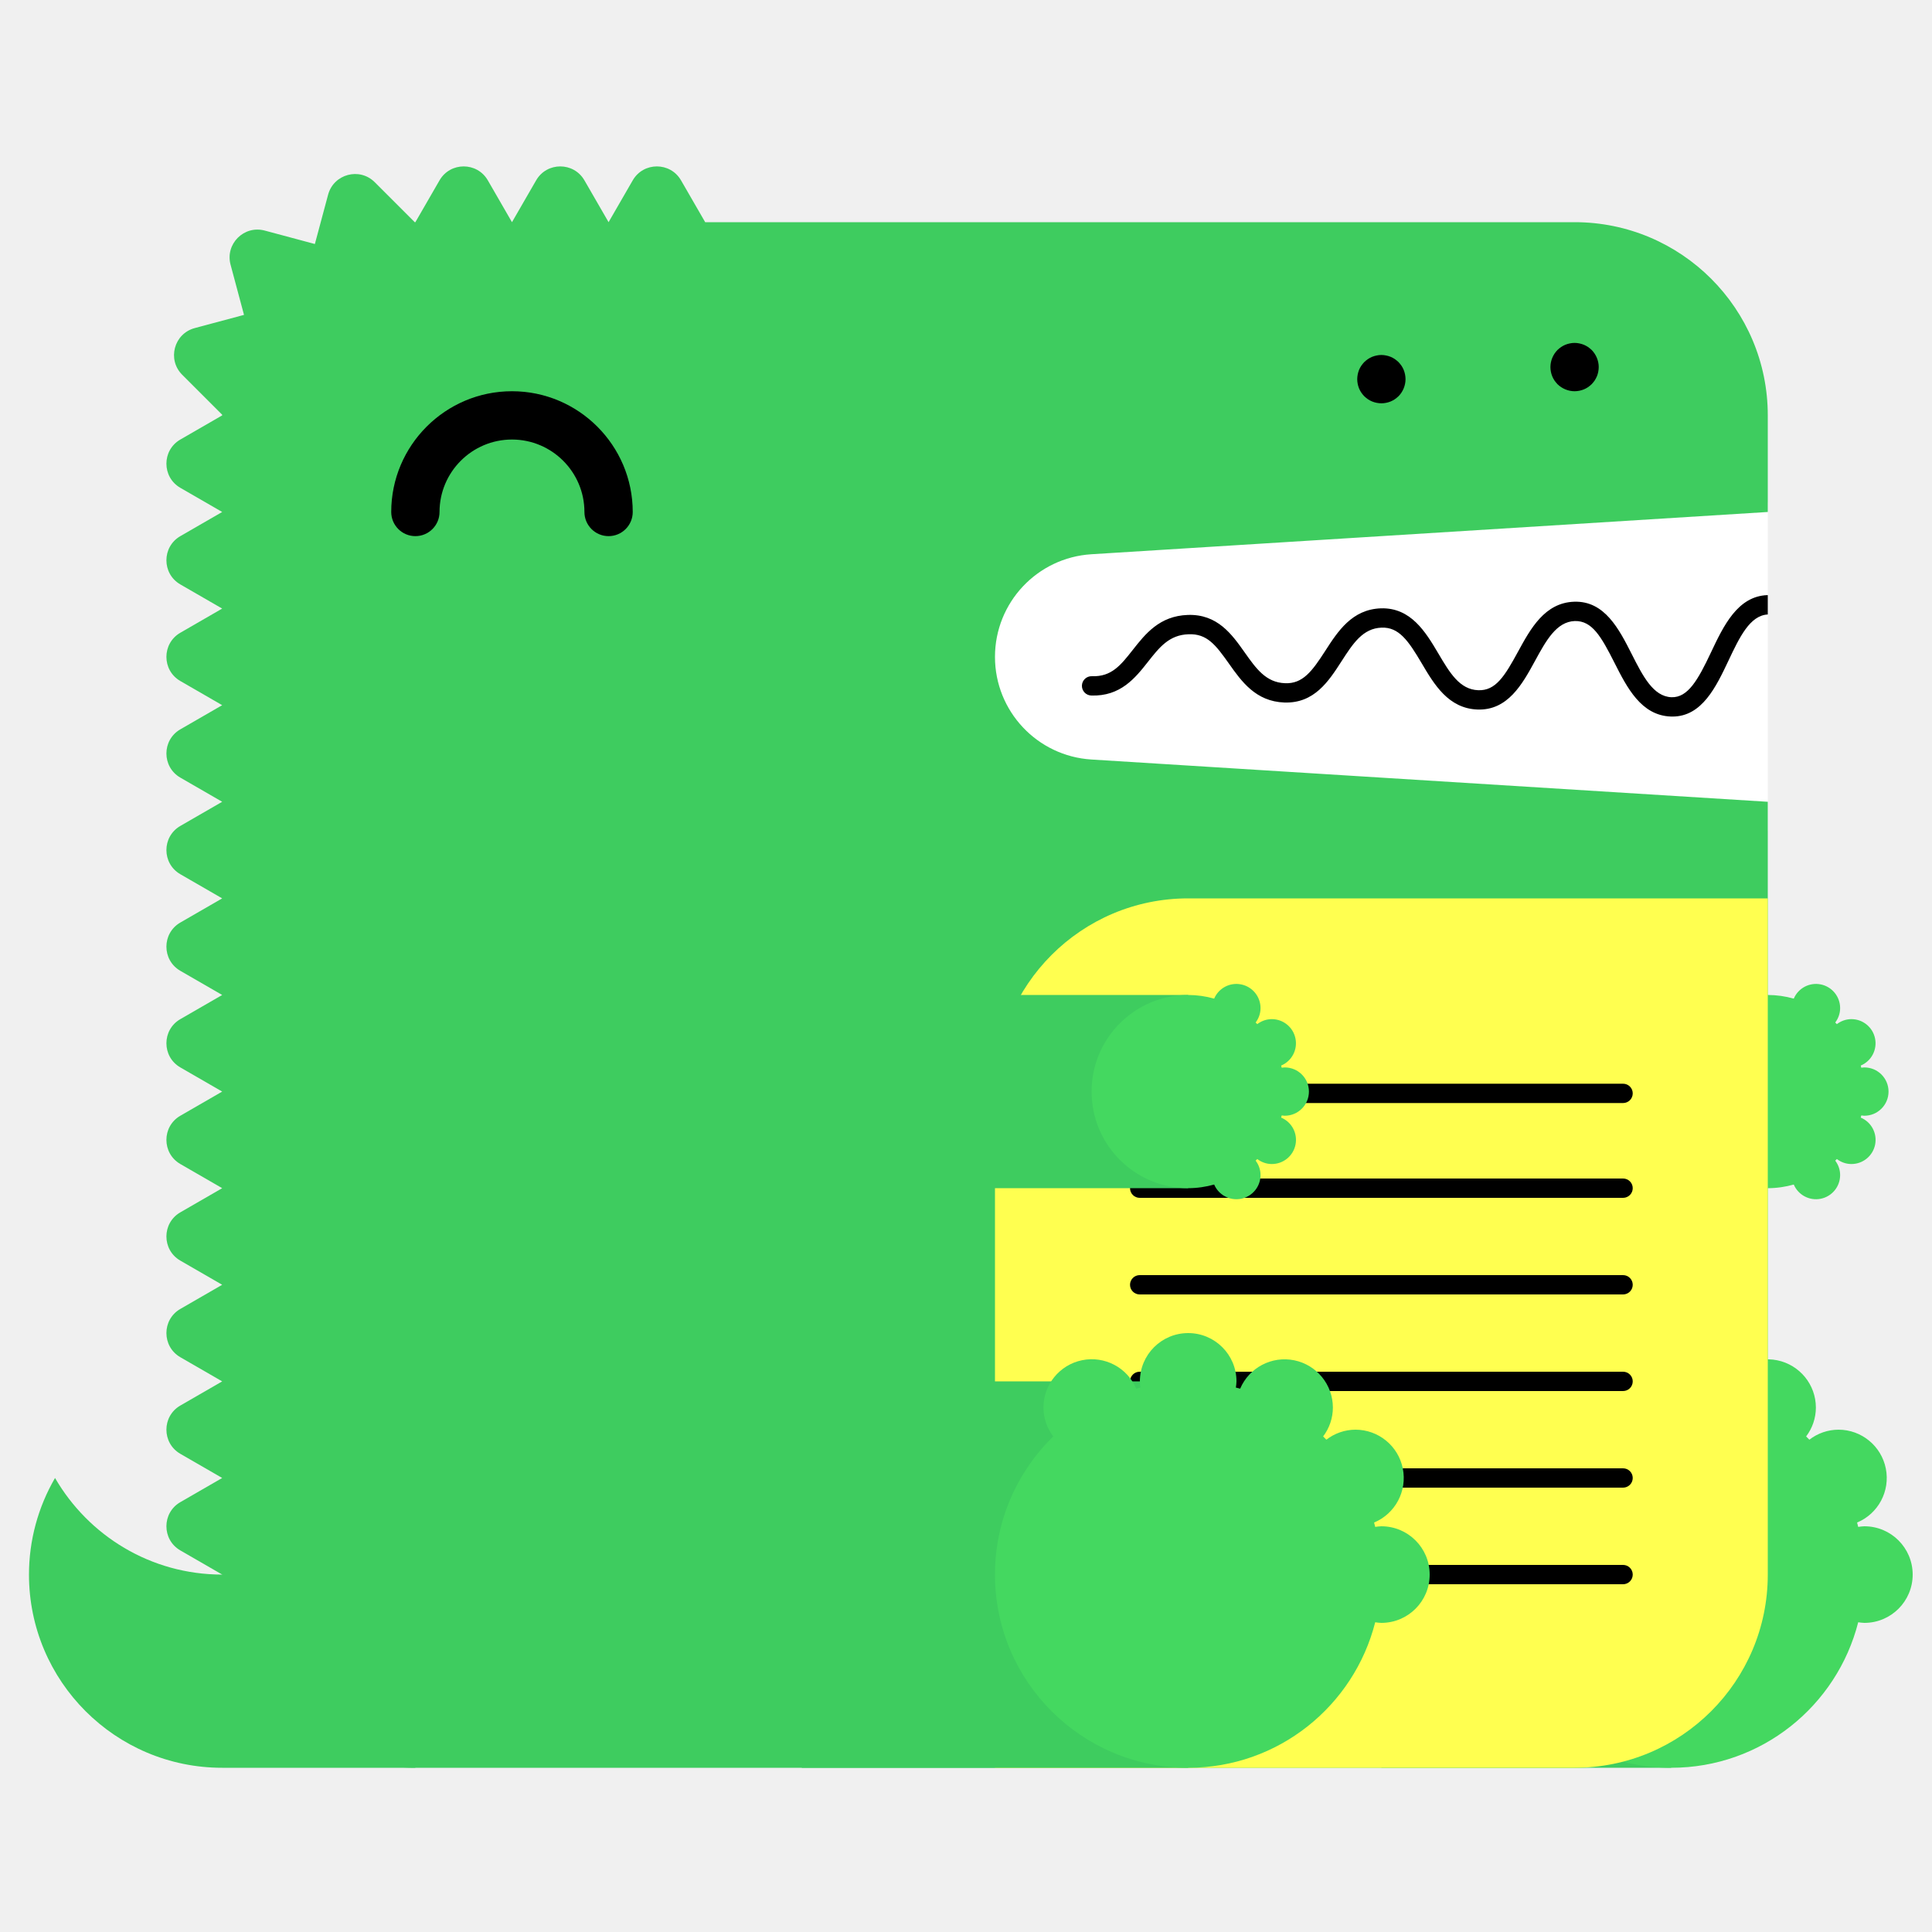
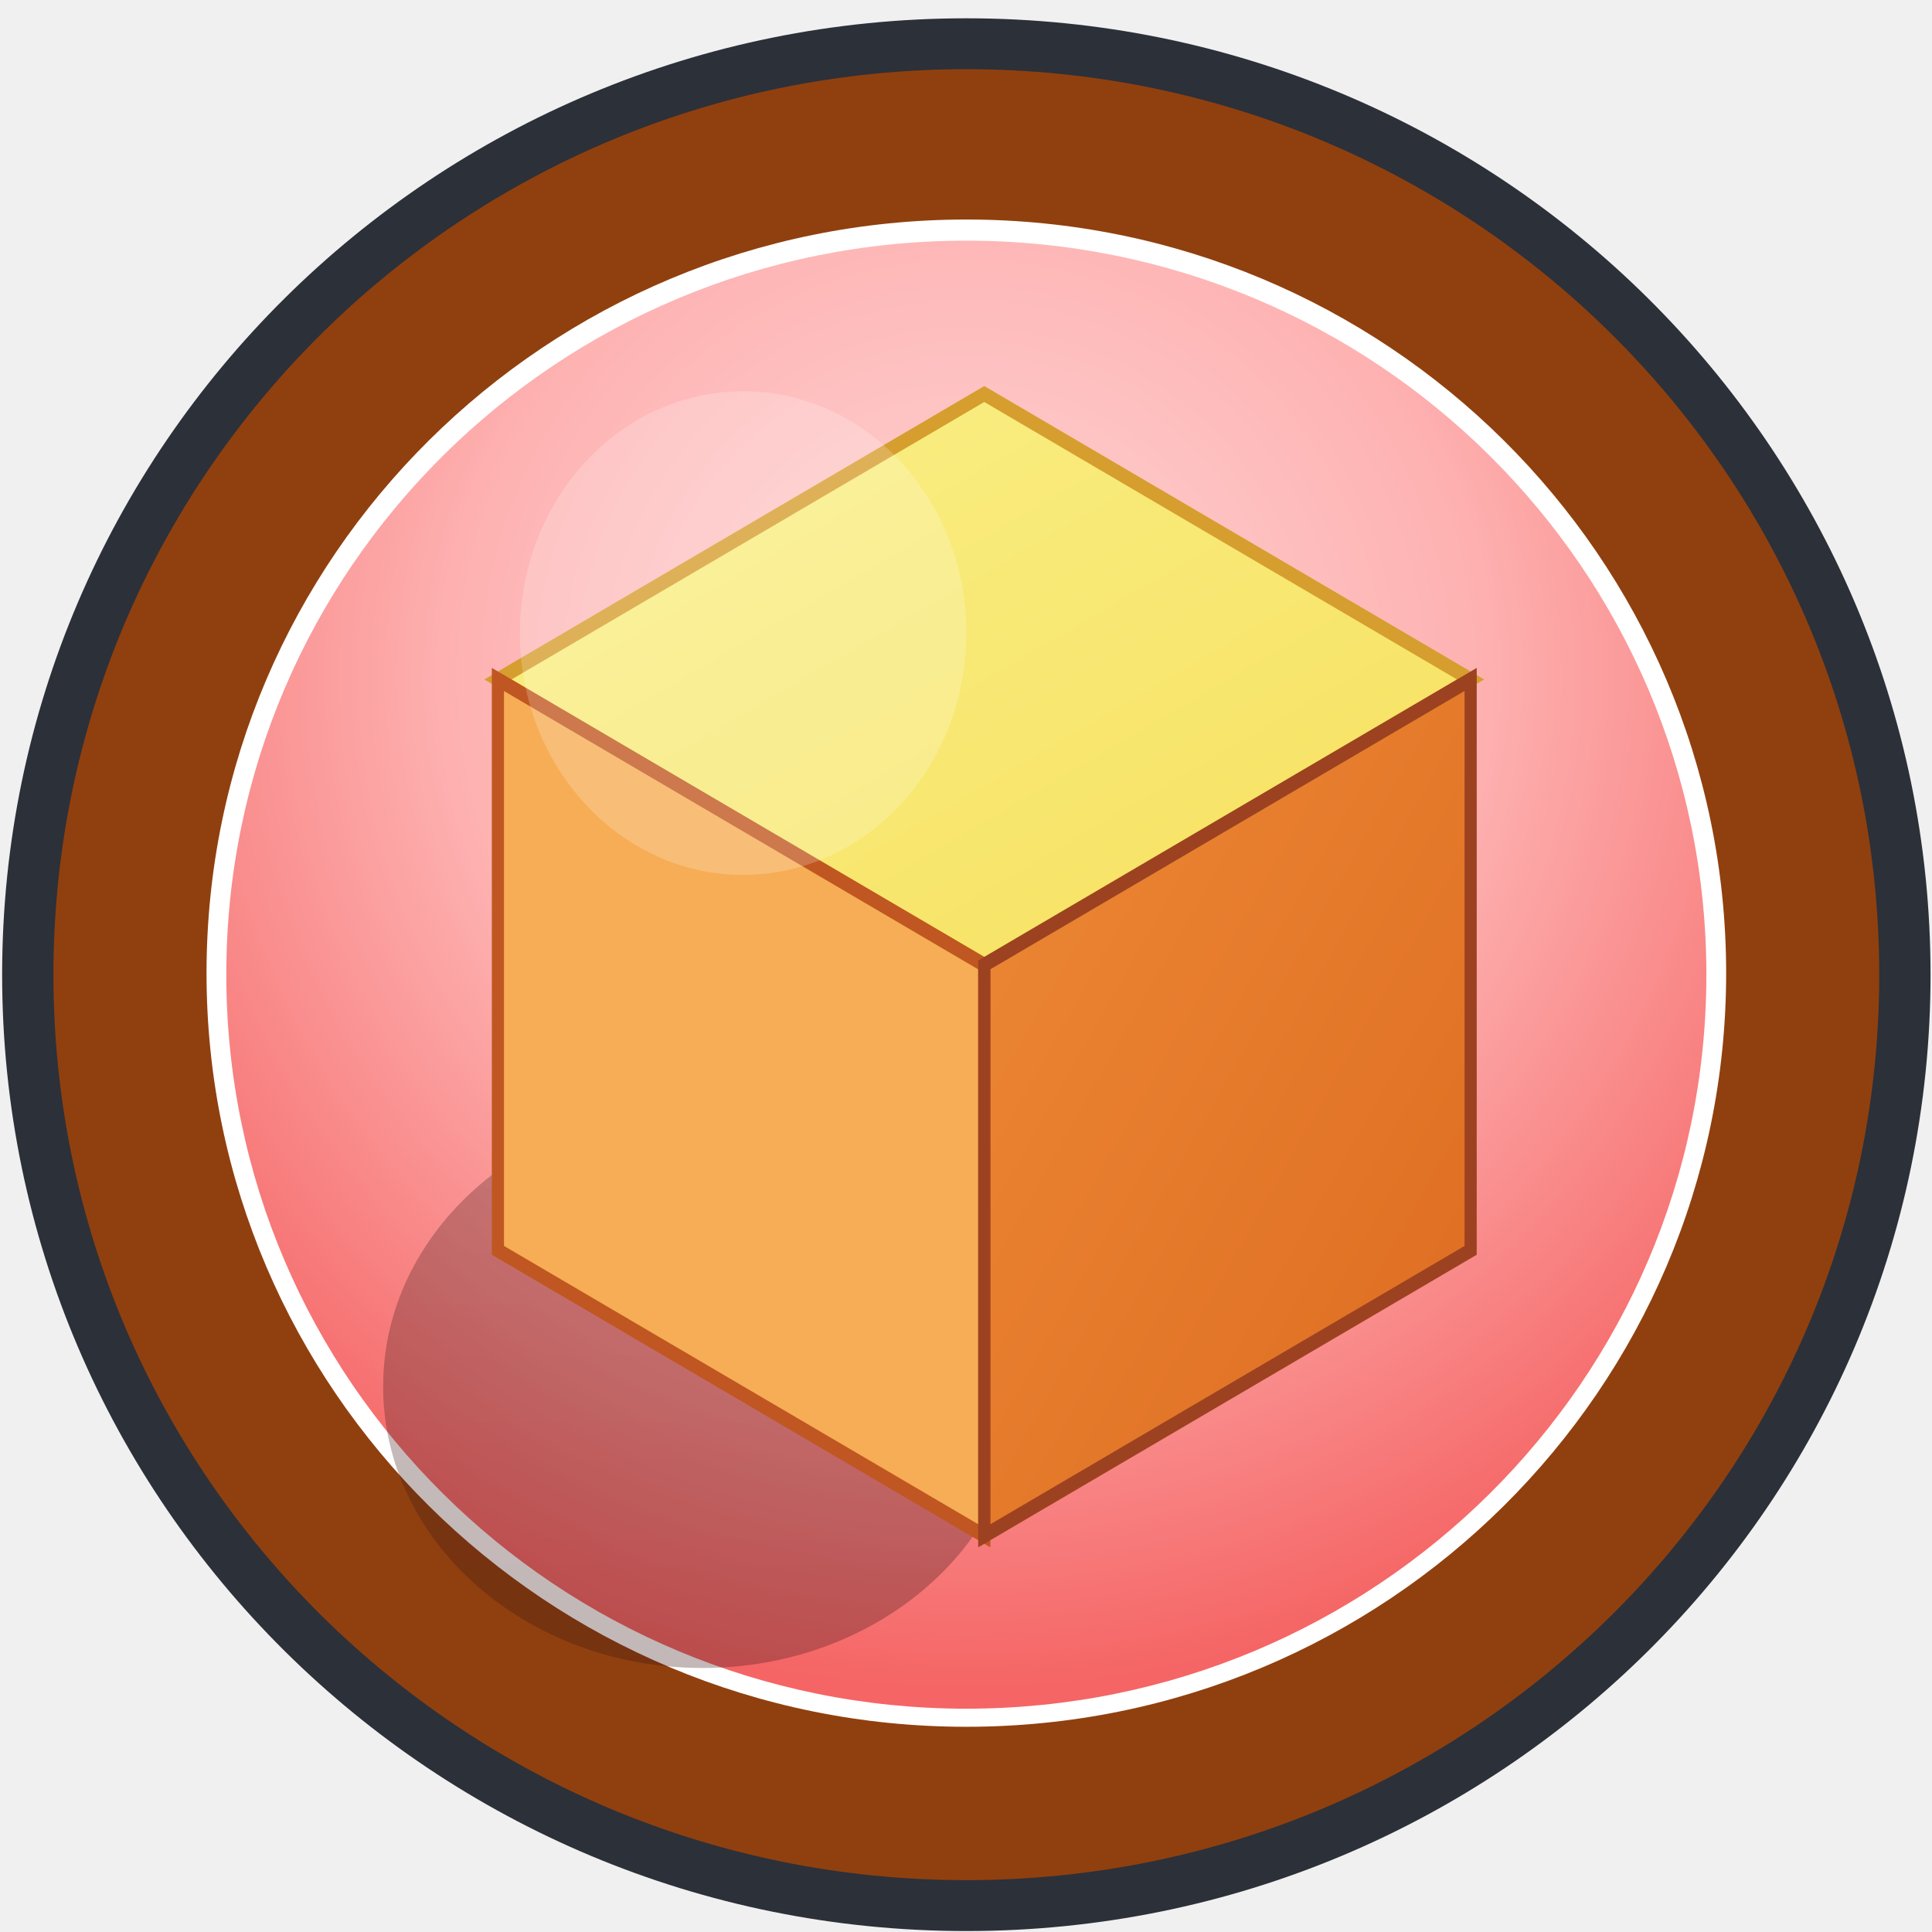
- <svg xmlns="http://www.w3.org/2000/svg" width="200" height="200" viewBox="0 0 200 200">
-   <g fill="none" fill-rule="evenodd">
-     <path fill="#FFF" d="M99 52h84v34H99z" />
-     <path d="M23 163c-7.398 0-13.843-4.027-17.303-10A19.886 19.886 0 0 0 3 163c0 11.046 8.954 20 20 20h20v-20H23z" fill="#3ECC5F" />
-     <path d="M112.98 57.376L183 53V43c0-11.046-8.954-20-20-20H73l-2.5-4.33c-1.112-1.925-3.889-1.925-5 0L63 23l-2.5-4.33c-1.111-1.925-3.889-1.925-5 0L53 23l-2.5-4.33c-1.111-1.925-3.889-1.925-5 0L43 23c-.022 0-.042.003-.065.003l-4.142-4.141c-1.57-1.571-4.252-.853-4.828 1.294l-1.369 5.104-5.192-1.392c-2.148-.575-4.111 1.389-3.535 3.536l1.39 5.193-5.102 1.367c-2.148.576-2.867 3.259-1.296 4.83l4.142 4.142c0 .021-.003.042-.003.064l-4.33 2.5c-1.925 1.111-1.925 3.889 0 5L23 53l-4.33 2.5c-1.925 1.111-1.925 3.889 0 5L23 63l-4.33 2.5c-1.925 1.111-1.925 3.889 0 5L23 73l-4.33 2.5c-1.925 1.111-1.925 3.889 0 5L23 83l-4.33 2.5c-1.925 1.111-1.925 3.889 0 5L23 93l-4.33 2.5c-1.925 1.111-1.925 3.889 0 5L23 103l-4.33 2.5c-1.925 1.111-1.925 3.889 0 5L23 113l-4.33 2.5c-1.925 1.111-1.925 3.889 0 5L23 123l-4.33 2.5c-1.925 1.111-1.925 3.889 0 5L23 133l-4.33 2.5c-1.925 1.111-1.925 3.889 0 5L23 143l-4.33 2.5c-1.925 1.111-1.925 3.889 0 5L23 153l-4.33 2.5c-1.925 1.111-1.925 3.889 0 5L23 163c0 11.046 8.954 20 20 20h120c11.046 0 20-8.954 20-20V83l-70.02-4.376A10.645 10.645 0 0 1 103 68c0-5.621 4.37-10.273 9.98-10.624" fill="#3ECC5F" />
-     <path fill="#3ECC5F" d="M143 183h30v-40h-30z" />
-     <path d="M193 158c-.219 0-.428.037-.639.064-.038-.15-.074-.301-.116-.451A5 5 0 0 0 190.32 148a4.96 4.96 0 0 0-3.016 1.036 26.531 26.531 0 0 0-.335-.336 4.955 4.955 0 0 0 1.011-2.987 5 5 0 0 0-9.599-1.959c-.148-.042-.297-.077-.445-.115.027-.211.064-.42.064-.639a5 5 0 0 0-5-5 5 5 0 0 0-5 5c0 .219.037.428.064.639-.148.038-.297.073-.445.115a4.998 4.998 0 0 0-9.599 1.959c0 1.125.384 2.151 1.011 2.987-3.717 3.632-6.031 8.693-6.031 14.3 0 11.046 8.954 20 20 20 9.339 0 17.16-6.41 19.361-15.064.211.027.42.064.639.064a5 5 0 0 0 5-5 5 5 0 0 0-5-5" fill="#44D860" />
-     <path fill="#3ECC5F" d="M153 123h30v-20h-30z" />
-     <path d="M193 115.5a2.5 2.5 0 1 0 0-5c-.109 0-.214.019-.319.032-.02-.075-.037-.15-.058-.225a2.501 2.501 0 0 0-.963-4.807c-.569 0-1.088.197-1.508.518a6.653 6.653 0 0 0-.168-.168c.314-.417.506-.931.506-1.494a2.5 2.5 0 0 0-4.8-.979A9.987 9.987 0 0 0 183 103c-5.522 0-10 4.478-10 10s4.478 10 10 10c.934 0 1.833-.138 2.69-.377a2.5 2.5 0 0 0 4.8-.979c0-.563-.192-1.077-.506-1.494.057-.055.113-.111.168-.168.42.321.939.518 1.508.518a2.5 2.5 0 0 0 .963-4.807c.021-.074.038-.15.058-.225.105.013.21.032.319.032" fill="#44D860" />
-     <path d="M63 55.5a2.5 2.5 0 0 1-2.5-2.5c0-4.136-3.364-7.5-7.5-7.5s-7.5 3.364-7.5 7.5a2.5 2.5 0 1 1-5 0c0-6.893 5.607-12.5 12.5-12.5S65.5 46.107 65.5 53a2.5 2.5 0 0 1-2.5 2.5" fill="#000" />
-     <path d="M103 183h60c11.046 0 20-8.954 20-20V93h-60c-11.046 0-20 8.954-20 20v70z" fill="#FFFF50" />
-     <path d="M168.02 124h-50.04a1 1 0 1 1 0-2h50.04a1 1 0 1 1 0 2m0 20h-50.04a1 1 0 1 1 0-2h50.04a1 1 0 1 1 0 2m0 20h-50.04a1 1 0 1 1 0-2h50.04a1 1 0 1 1 0 2m0-49.814h-50.04a1 1 0 1 1 0-2h50.04a1 1 0 1 1 0 2m0 19.814h-50.04a1 1 0 1 1 0-2h50.04a1 1 0 1 1 0 2m0 20h-50.04a1 1 0 1 1 0-2h50.04a1 1 0 1 1 0 2M183 61.611c-.012 0-.022-.006-.034-.005-3.09.105-4.552 3.196-5.842 5.923-1.346 2.85-2.387 4.703-4.093 4.647-1.889-.068-2.969-2.202-4.113-4.46-1.314-2.594-2.814-5.536-5.963-5.426-3.046.104-4.513 2.794-5.807 5.167-1.377 2.528-2.314 4.065-4.121 3.994-1.927-.07-2.951-1.805-4.136-3.813-1.321-2.236-2.848-4.75-5.936-4.664-2.994.103-4.465 2.385-5.763 4.4-1.373 2.13-2.335 3.428-4.165 3.351-1.973-.07-2.992-1.51-4.171-3.177-1.324-1.873-2.816-3.993-5.895-3.89-2.928.1-4.399 1.97-5.696 3.618-1.232 1.564-2.194 2.802-4.229 2.724a1 1 0 0 0-.072 2c3.017.101 4.545-1.8 5.872-3.487 1.177-1.496 2.193-2.787 4.193-2.855 1.926-.082 2.829 1.115 4.195 3.045 1.297 1.834 2.769 3.914 5.731 4.021 3.103.104 4.596-2.215 5.918-4.267 1.182-1.834 2.202-3.417 4.15-3.484 1.793-.067 2.769 1.35 4.145 3.681 1.297 2.197 2.766 4.686 5.787 4.796 3.125.108 4.634-2.62 5.949-5.035 1.139-2.088 2.214-4.06 4.119-4.126 1.793-.042 2.728 1.595 4.111 4.33 1.292 2.553 2.757 5.445 5.825 5.556l.169.003c3.064 0 4.518-3.075 5.805-5.794 1.139-2.41 2.217-4.68 4.067-4.773v-2z" fill="#000" />
-     <path fill="#3ECC5F" d="M83 183h40v-40H83z" />
-     <path d="M143 158c-.219 0-.428.037-.639.064-.038-.15-.074-.301-.116-.451A5 5 0 0 0 140.32 148a4.96 4.96 0 0 0-3.016 1.036 26.531 26.531 0 0 0-.335-.336 4.955 4.955 0 0 0 1.011-2.987 5 5 0 0 0-9.599-1.959c-.148-.042-.297-.077-.445-.115.027-.211.064-.42.064-.639a5 5 0 0 0-5-5 5 5 0 0 0-5 5c0 .219.037.428.064.639-.148.038-.297.073-.445.115a4.998 4.998 0 0 0-9.599 1.959c0 1.125.384 2.151 1.011 2.987-3.717 3.632-6.031 8.693-6.031 14.3 0 11.046 8.954 20 20 20 9.339 0 17.16-6.41 19.361-15.064.211.027.42.064.639.064a5 5 0 0 0 5-5 5 5 0 0 0-5-5" fill="#44D860" />
-     <path fill="#3ECC5F" d="M83 123h40v-20H83z" />
-     <path d="M133 115.5a2.5 2.5 0 1 0 0-5c-.109 0-.214.019-.319.032-.02-.075-.037-.15-.058-.225a2.501 2.501 0 0 0-.963-4.807c-.569 0-1.088.197-1.508.518a6.653 6.653 0 0 0-.168-.168c.314-.417.506-.931.506-1.494a2.5 2.5 0 0 0-4.8-.979A9.987 9.987 0 0 0 123 103c-5.522 0-10 4.478-10 10s4.478 10 10 10c.934 0 1.833-.138 2.69-.377a2.5 2.5 0 0 0 4.8-.979c0-.563-.192-1.077-.506-1.494.057-.055.113-.111.168-.168.42.321.939.518 1.508.518a2.5 2.5 0 0 0 .963-4.807c.021-.074.038-.15.058-.225.105.013.21.032.319.032" fill="#44D860" />
-     <path d="M143 41.75c-.16 0-.33-.02-.49-.05a2.52 2.52 0 0 1-.47-.14c-.15-.06-.29-.14-.431-.23-.13-.09-.259-.2-.38-.31-.109-.12-.219-.24-.309-.38s-.17-.28-.231-.43a2.619 2.619 0 0 1-.189-.96c0-.16.02-.33.05-.49.03-.16.08-.31.139-.47.061-.15.141-.29.231-.43.09-.13.2-.26.309-.38.121-.11.25-.22.38-.31.141-.09.281-.17.431-.23.149-.06.31-.11.47-.14.32-.07.65-.07.98 0 .159.03.32.08.47.14.149.06.29.14.43.23.13.09.259.2.38.31.11.12.22.25.31.38.09.14.17.28.23.43.06.16.11.31.14.47.029.16.05.33.05.49 0 .66-.271 1.31-.73 1.77-.121.11-.25.22-.38.31-.14.09-.281.17-.43.23a2.565 2.565 0 0 1-.96.19m20-1.25c-.66 0-1.3-.27-1.771-.73a3.802 3.802 0 0 1-.309-.38c-.09-.14-.17-.28-.231-.43a2.619 2.619 0 0 1-.189-.96c0-.66.27-1.3.729-1.77.121-.11.25-.22.38-.31.141-.09.281-.17.431-.23.149-.06.31-.11.47-.14.32-.07.66-.07.98 0 .159.03.32.08.47.14.149.06.29.14.43.23.13.09.259.2.38.31.459.47.73 1.11.73 1.77 0 .16-.021.33-.05.49-.03.16-.08.32-.14.47-.07.15-.14.29-.23.43-.09.13-.2.26-.31.38-.121.11-.25.22-.38.31-.14.09-.281.17-.43.23a2.565 2.565 0 0 1-.96.19" fill="#000" />
+ <svg xmlns="http://www.w3.org/2000/svg" viewBox="0 0 500 500">
+   <defs>
+     <radialGradient id="innerBg" cx="50%" cy="30%" r="68%">
+       <stop offset="0" style="stop-color:#fed7d7;stop-opacity:1" />
+       <stop offset="0.5" style="stop-color:#feb2b2;stop-opacity:1" />
+       <stop offset="1" style="stop-color:#f56565;stop-opacity:1" />
+     </radialGradient>
+     <linearGradient id="cubeTop" x1="0%" y1="0%" x2="100%" y2="100%">
+       <stop offset="0" style="stop-color:#faf089;stop-opacity:1" />
+       <stop offset="1" style="stop-color:#f6e05e;stop-opacity:1" />
+     </linearGradient>
+     <linearGradient id="cubeRight" x1="0%" y1="0%" x2="100%" y2="100%">
+       <stop offset="0" style="stop-color:#ed8936;stop-opacity:1" />
+       <stop offset="1" style="stop-color:#dd6b20;stop-opacity:1" />
+     </linearGradient>
+     <linearGradient gradientUnits="userSpaceOnUse" x1="276.779" y1="206.794" x2="276.779" y2="317.814" id="gradient-0" spreadMethod="pad" gradientTransform="matrix(1.597767, 0, 0, 1.312228, -260.4114, 14.63047)">
+       <stop offset="0" style="stop-color: rgb(28.627% 13.333% 13.333% / 0.3)" />
+       <stop offset="1" style="stop-color: rgb(21.489% 6.988% 7.313% / 0.3)" />
+     </linearGradient>
+   </defs>
+   <circle cx="251.449" cy="253.244" r="200" style="stroke-width: 1; fill: rgb(44, 48, 57);" transform="matrix(1.247678, 0, 0, 1.237541, -63.64018, -61.1559)" />
+   <circle cx="251.449" cy="253.244" r="189.356" style="stroke-width: 1; fill: rgb(144, 64, 14);" transform="matrix(1.247678, 0, 0, 1.237541, -63.64018, -61.1559)" />
+   <circle cx="251.45" cy="252.927" r="157.603" style="stroke-width: 1; fill: rgb(255, 255, 255);" transform="matrix(1.247678, 0, 0, 1.237541, -63.64018, -61.1559)" />
+   <circle cx="251.449" cy="253.244" r="153.501" fill="url(#innerBg)" style="stroke-width: 1;" transform="matrix(1.247678, 0, 0, 1.237541, -63.64018, -61.1559)" />
+   <ellipse cx="181.817" cy="358.833" rx="82.665" ry="72.842" style="stroke-width: 2; fill: url(&quot;#gradient-0&quot;); paint-order: stroke; fill-rule: nonzero;" />
+   <g transform="matrix(2.097841, 0, 0, 2.462436, 254.7305, 249.7153)" style="">
+     <path d="M -60,-30 L 0,-60 L 60,-30 L 0,0 Z" fill="url(#cubeTop)" />
+     <path d="M -60,-30 L 0,0 L 0,60 L -60,30 Z" style="fill: rgb(246, 173, 85);" />
+     <path d="M 0,0 L 60,-30 L 60,30 L 0,60 Z" fill="url(#cubeRight)" />
+     <path d="M -60,-30 L 0,-60 L 60,-30 L 0,0 Z" fill="none" stroke="#d69e2e" stroke-width="1.5" opacity="1" />
+     <path d="M -60,-30 L 0,0 L 0,60 L -60,30 Z" fill="none" stroke="#c05621" stroke-width="1.5" opacity="1" />
+     <path d="M 0,0 L 60,-30 L 60,30 L 0,60 Z" fill="none" stroke="#9c4221" stroke-width="1.5" opacity="1" />
  </g>
+   <ellipse cx="192.315" cy="163.84" rx="57.772" ry="62.585" fill="white" opacity="0.2" style="stroke-width: 1;" />
</svg>
